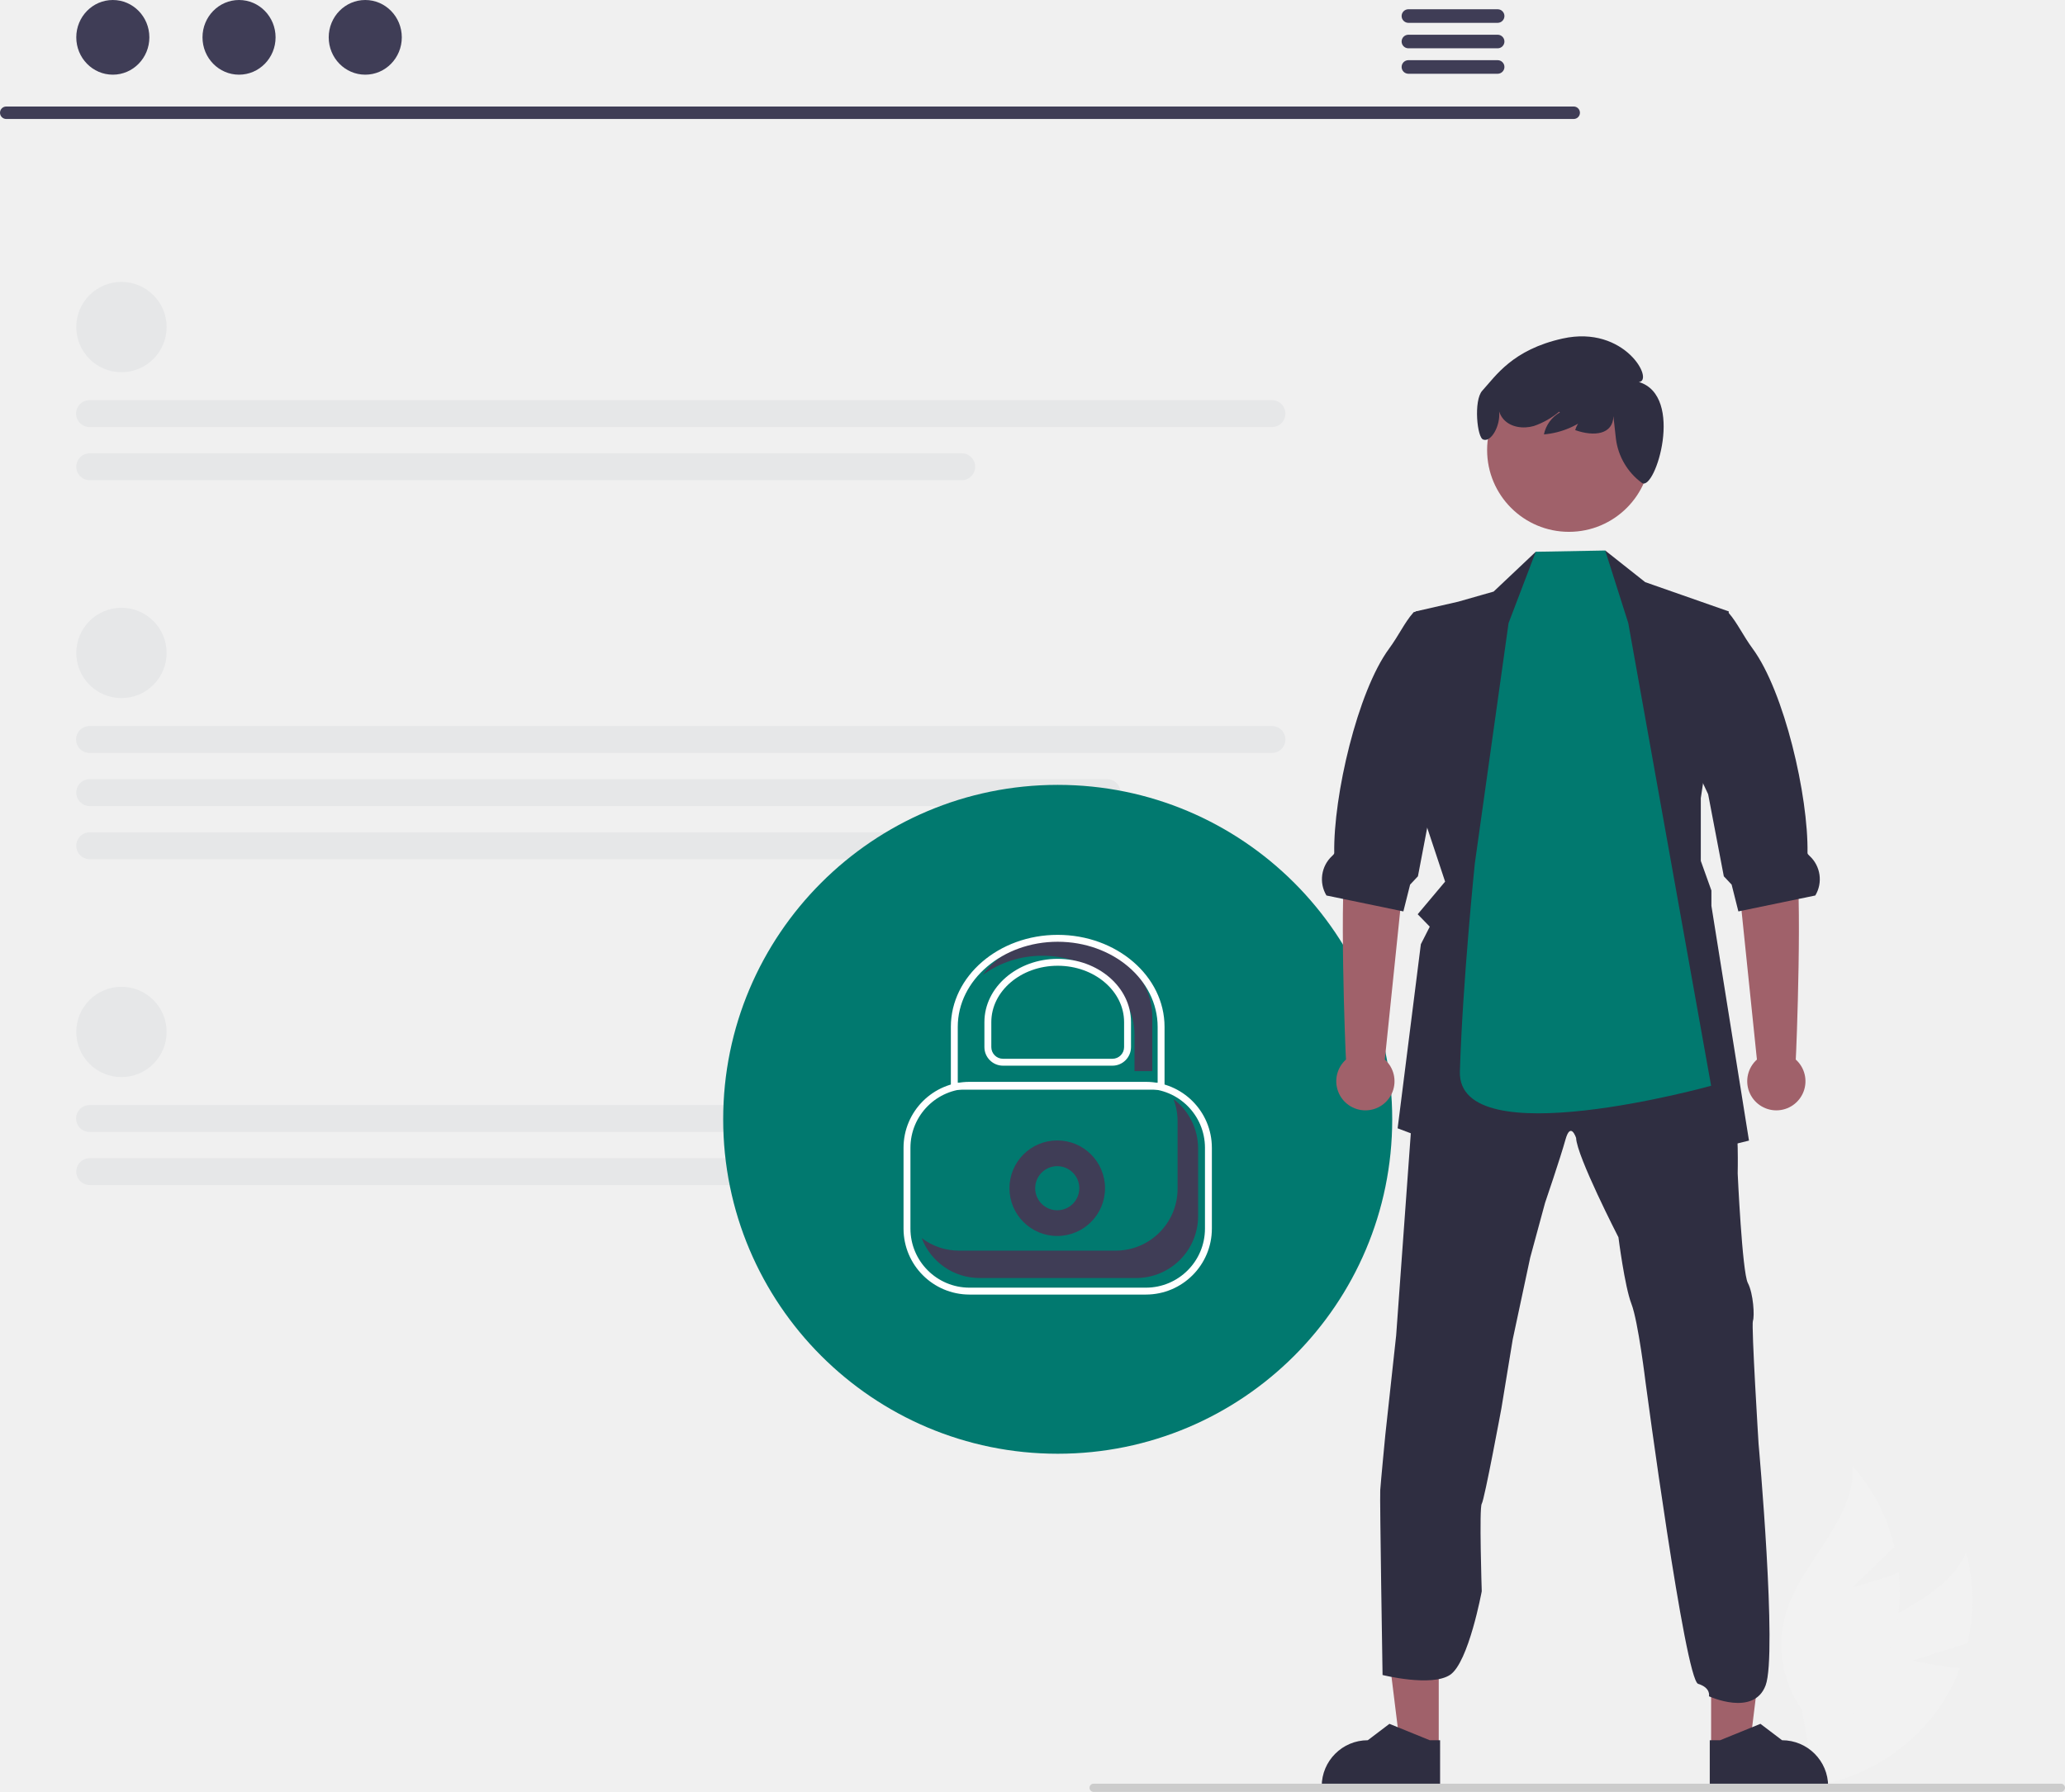
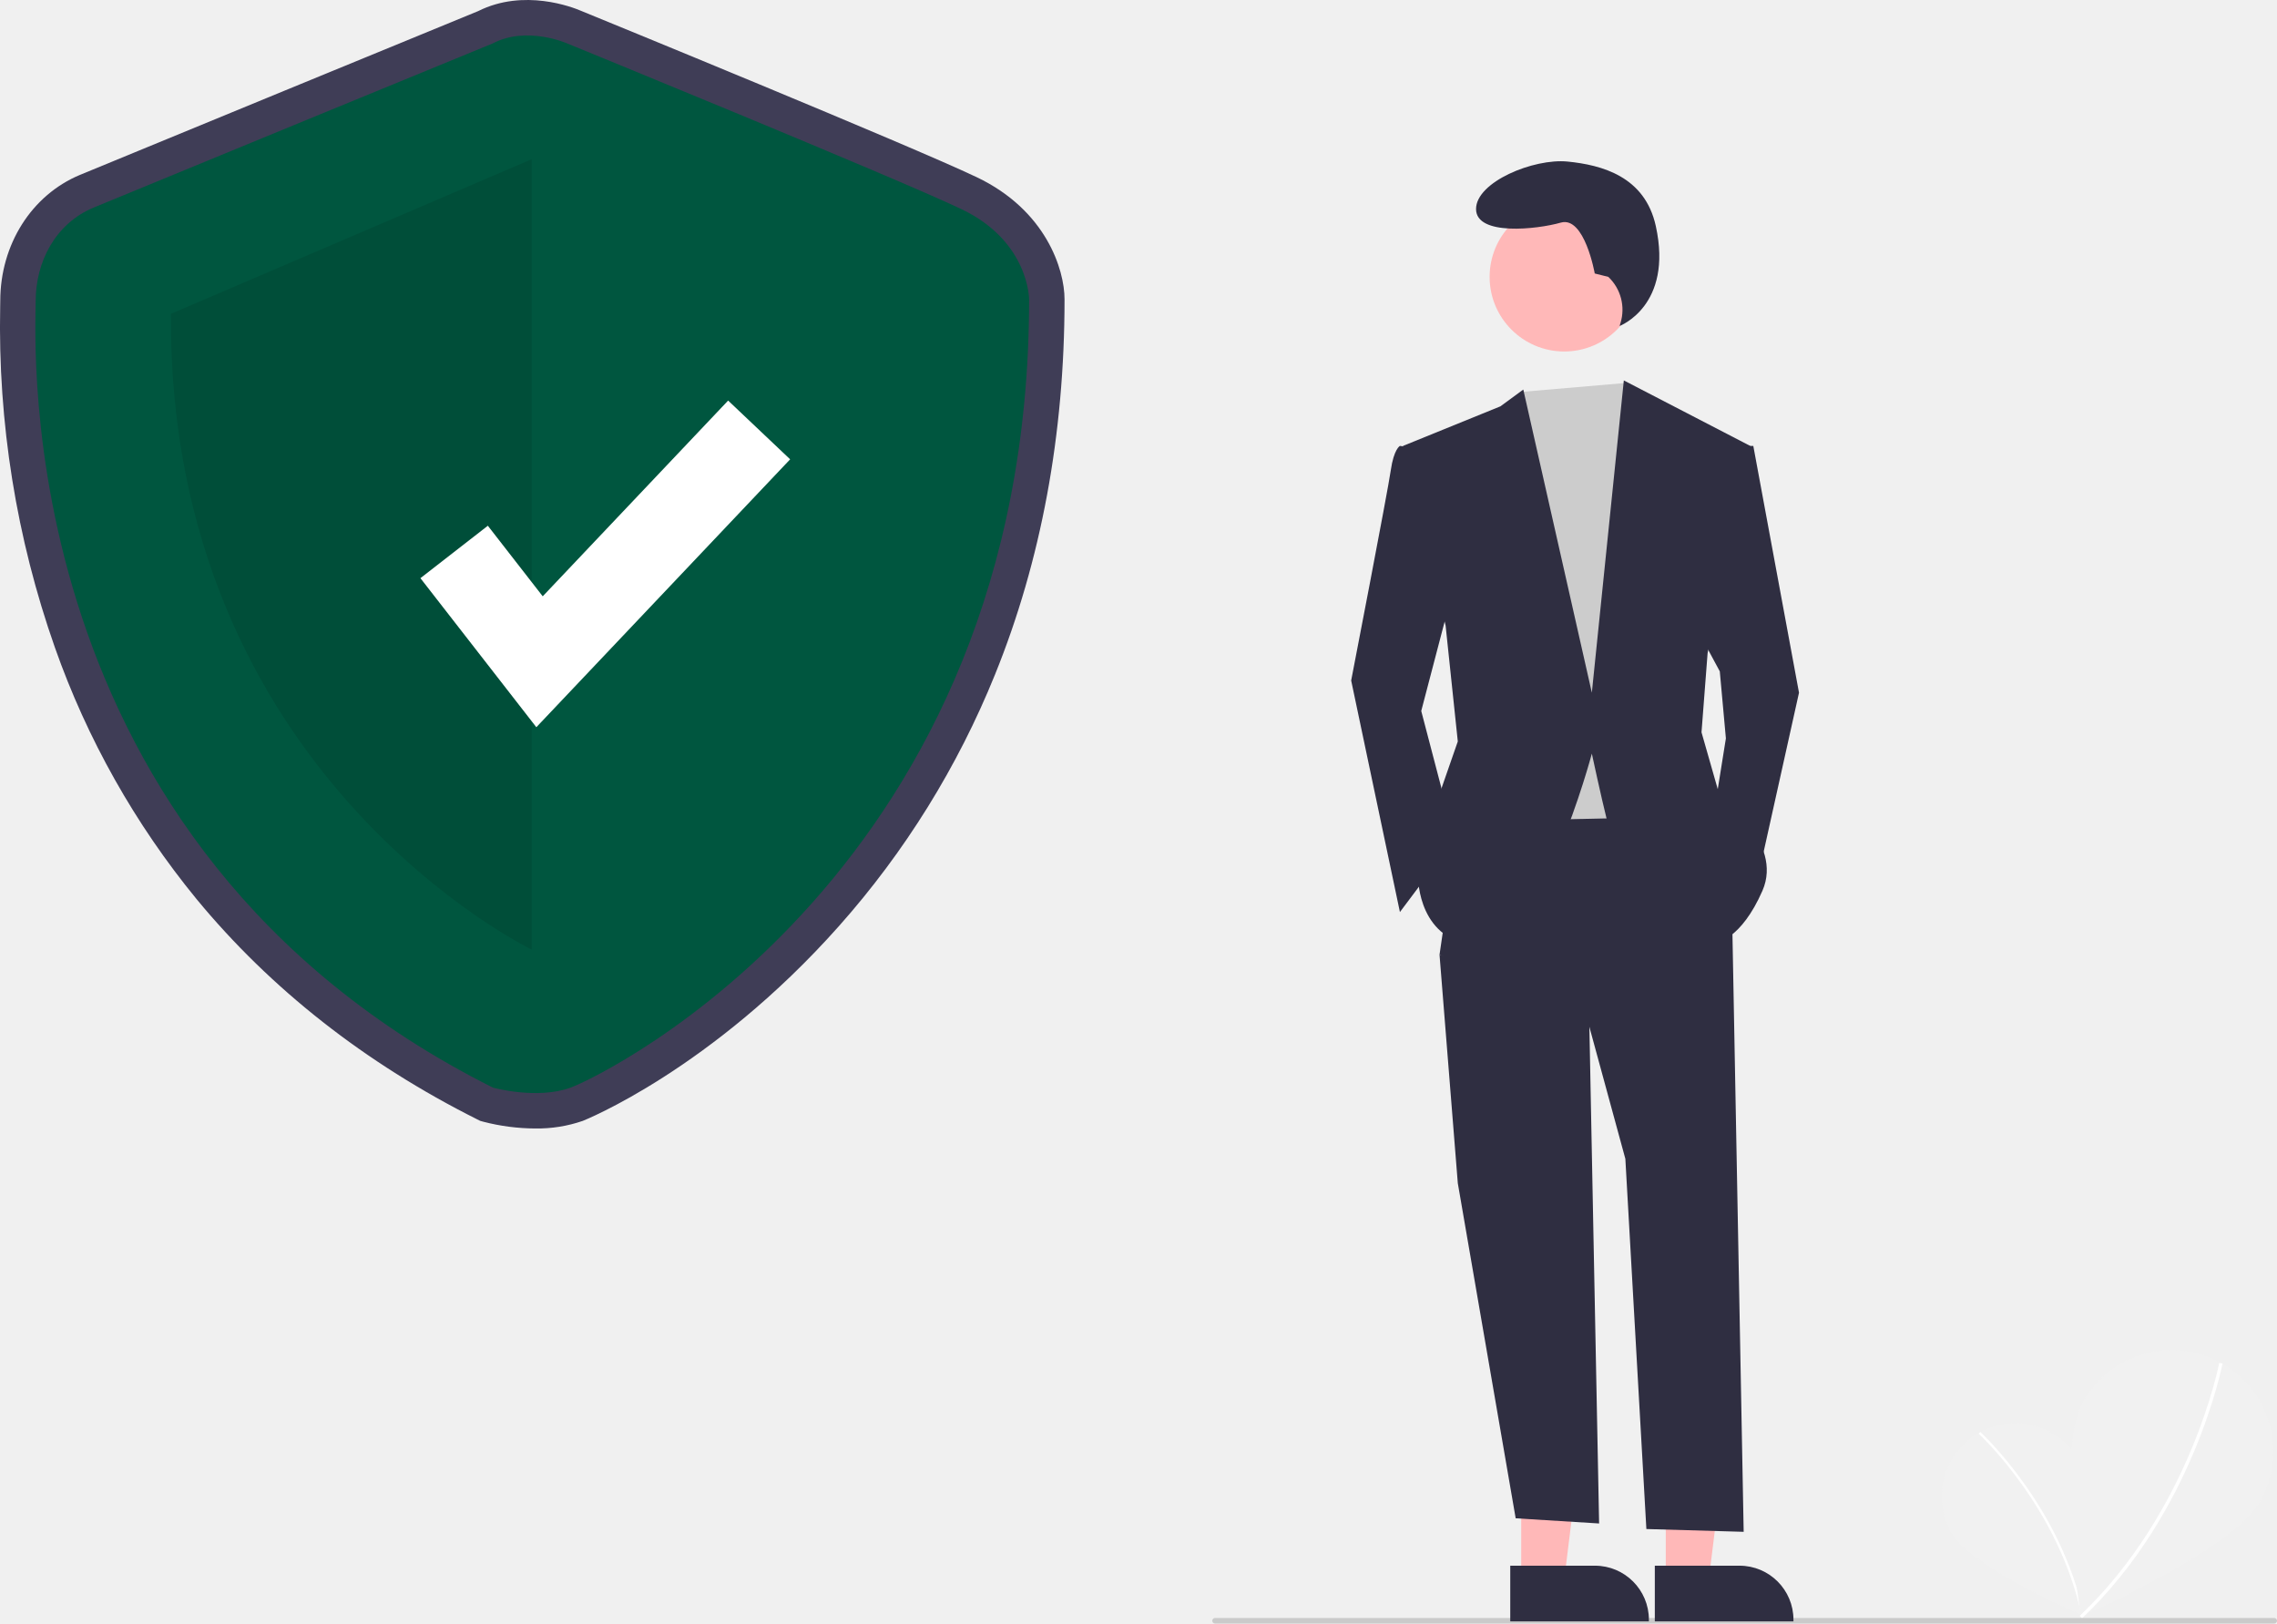
- <svg xmlns="http://www.w3.org/2000/svg" data-name="Layer 1" width="598.383" height="519.366" viewBox="0 0 598.383 519.366">
-   <path d="M854.374,671.404l16.119-5.113a54.561,54.561,0,0,0-.388-26.249c-6.476,14.399-25.475,17.926-36.3,29.419a32.819,32.819,0,0,0-8.395,27.179l-3.391,11.504a54.994,54.994,0,0,0,40.024-22.767,53.121,53.121,0,0,0,6.224-11.783C861.392,672.906,854.374,671.404,854.374,671.404Z" transform="translate(-300.3448 -190.0594)" fill="#f2f2f2" />
-   <path d="M837.15,650.132l12.147-11.765A54.561,54.561,0,0,0,837.242,615.046c.625,15.775-14.806,27.406-19.369,42.52a32.819,32.819,0,0,0,4.607,28.071l2.095,11.809A54.994,54.994,0,0,0,850.245,659.218a53.121,53.121,0,0,0,.316-13.323C844.101,648.345,837.15,650.132,837.15,650.132Z" transform="translate(-300.3448 -190.0594)" fill="#f2f2f2" />
-   <path d="M756.405,224.544H302.112a1.807,1.807,0,0,1,0-3.613H756.405a1.807,1.807,0,0,1,0,3.613Z" transform="translate(-300.3448 -190.0594)" fill="#3f3d56" />
-   <ellipse cx="32.692" cy="10.823" rx="10.588" ry="10.823" fill="#3f3d56" />
-   <ellipse cx="69.267" cy="10.823" rx="10.588" ry="10.823" fill="#3f3d56" />
-   <ellipse cx="105.842" cy="10.823" rx="10.588" ry="10.823" fill="#3f3d56" />
-   <path d="M734.384,192.742h-25.981a1.968,1.968,0,0,0,0,3.934h25.981a1.968,1.968,0,0,0,0-3.934Z" transform="translate(-300.3448 -190.0594)" fill="#3f3d56" />
-   <path d="M734.384,200.126h-25.981a1.968,1.968,0,0,0,0,3.934h25.981a1.968,1.968,0,0,0,0-3.934Z" transform="translate(-300.3448 -190.0594)" fill="#3f3d56" />
-   <path d="M734.384,207.501h-25.981a1.968,1.968,0,0,0,0,3.934h25.981a1.968,1.968,0,0,0,0-3.934Z" transform="translate(-300.3448 -190.0594)" fill="#3f3d56" />
-   <circle cx="35.193" cy="94.795" r="13.089" fill="#e6e7e8" />
-   <path d="M668.861,313.839H326.347a3.898,3.898,0,1,1,0-7.795h342.514a3.898,3.898,0,1,1,0,7.795Z" transform="translate(-300.3448 -190.0594)" fill="#e6e7e8" />
-   <path d="M579.03,329.241H326.347a3.898,3.898,0,0,1,0-7.796H579.03a3.898,3.898,0,1,1,0,7.796Z" transform="translate(-300.3448 -190.0594)" fill="#e6e7e8" />
-   <circle cx="35.193" cy="299.1" r="13.089" fill="#e6e7e8" />
-   <path d="M668.861,518.144H326.347a3.898,3.898,0,1,1,0-7.795h342.514a4.359,4.359,0,0,1,4.114,4.198A3.849,3.849,0,0,1,668.861,518.144Z" transform="translate(-300.3448 -190.0594)" fill="#e6e7e8" />
-   <path d="M579.03,533.546H326.347a3.898,3.898,0,0,1,0-7.796H579.03a3.898,3.898,0,1,1,0,7.796Z" transform="translate(-300.3448 -190.0594)" fill="#e6e7e8" />
-   <circle cx="35.193" cy="189.247" r="13.089" fill="#e6e7e8" />
-   <path d="M668.861,408.29H326.347a3.898,3.898,0,1,1,0-7.795h342.514a3.898,3.898,0,1,1,0,7.795Z" transform="translate(-300.3448 -190.0594)" fill="#e6e7e8" />
-   <path d="M621.163,423.692H326.347a3.898,3.898,0,0,1,0-7.796H621.163a3.898,3.898,0,0,1,0,7.796Z" transform="translate(-300.3448 -190.0594)" fill="#e6e7e8" />
-   <path d="M601.153,439.094H326.347a3.898,3.898,0,0,1,0-7.796H601.153a3.898,3.898,0,1,1,0,7.796Z" transform="translate(-300.3448 -190.0594)" fill="#e6e7e8" />
-   <circle cx="306.495" cy="324.421" r="96.934" fill="#01796f" />
-   <circle cx="306.361" cy="344.393" r="13.848" fill="#3f3d56" />
-   <circle cx="306.361" cy="344.393" r="6.391" fill="#01796f" />
-   <path d="M632.412,565.278h-51.144a19.123,19.123,0,0,1-19.102-19.101V522.728a19.123,19.123,0,0,1,19.102-19.102h51.144a19.123,19.123,0,0,1,19.101,19.102v23.449A19.122,19.122,0,0,1,632.412,565.278Zm-51.144-59.651a17.121,17.121,0,0,0-17.102,17.102v23.449A17.12,17.12,0,0,0,581.268,563.278h51.144a17.12,17.12,0,0,0,17.101-17.101V522.728a17.121,17.121,0,0,0-17.101-17.102Z" transform="translate(-300.3448 -190.0594)" fill="#fff" />
-   <path d="M578.238,552.549h45.395a17.943,17.943,0,0,0,17.943-17.943V514.983a17.863,17.863,0,0,0-1.184-6.365,17.895,17.895,0,0,1,7.131,14.295v19.624a17.943,17.943,0,0,1-17.943,17.943H584.186a17.933,17.933,0,0,1-16.759-11.577A17.84,17.84,0,0,0,578.238,552.549Z" transform="translate(-300.3448 -190.0594)" fill="#3f3d56" />
-   <polygon points="416.909 506.542 405.755 506.541 400.448 463.514 416.912 463.515 416.909 506.542" fill="#a0616a" />
-   <path d="M717.647,708.238l-34.303-.001v-.434a13.352,13.352,0,0,1,13.352-13.351h.001l6.266-4.754,11.691,4.754,2.994 0Z" transform="translate(-300.3448 -190.0594)" fill="#2f2e41" />
-   <polygon points="495.838 506.542 506.993 506.541 512.3 463.514 495.836 463.515 495.838 506.542" fill="#a0616a" />
-   <path d="M795.79,708.238l34.303-.001v-.434a13.352,13.352,0,0,0-13.352-13.351h-.001l-6.266-4.754L798.784,694.452l-2.994 0Z" transform="translate(-300.3448 -190.0594)" fill="#2f2e41" />
-   <path d="M700.302,621.955c.165-2.455,1.475-16.033,1.475-16.033l3.138-28.795,5.53-76.328.361-4.997,28.967-5.561,19.798-9.491,23.531,7.522,18.323,6.871s.031,2.941.173,6.495c.188,4.651.518,10.354,1.302,11.836,1.31,2.62.98,16.684.98,16.684s1.302,28.614,2.941,31.752,1.969,9.671,1.475,10.981,1.639,35.674,1.639,35.674,5.476,60.811,2.04,69.98-16.418,3.163-16.418,3.163.627-2.447-3.138-3.6-15.233-87.38-15.233-87.38-2.133-17.68-4.094-22.747-3.765-19.304-3.765-19.304-12.111-23.563-12.268-28.802c0,0-1.584-4.902-3.083.494s-5.914,18.323-5.914,18.323l-4.306,15.876L738.69,578.289l-3.279,19.97s-4.91,26.504-5.695,27.649,0,25.359,0,25.359-3.796,20.621-9.162,24.222-19.58.057-19.58.057S700.137,624.411,700.302,621.955Z" transform="translate(-300.3448 -190.0594)" fill="#2f2e41" />
-   <polygon points="412.315 236.13 418.755 255.528 410.809 264.987 414.308 268.588 411.727 273.678 404.997 327.032 441.894 341.025 454.319 325.447 464.116 341.025 506.81 330.593 495.922 262.556 495.922 258.108 492.848 249.519 492.848 231.337 500.966 177.215 476.736 168.728 465.151 159.559 461.402 172.454 445.44 169.615 445.024 159.927 432.811 171.466 422.527 174.399 410.213 177.215 408.644 181.137 411.781 180.353 411.272 231.377 412.315 236.13" fill="#2f2e41" />
-   <path d="M701.631,497.164l6.197-59.982,1.636-24.687L692.119,409.359s.687,17.652-1.585,27.611c-2.242,9.828-.297,58.877-.159,60.188a8.439,8.439,0,1,0,11.256.005Z" transform="translate(-300.3448 -190.0594)" fill="#a0616a" />
-   <path d="M684.713,449.611l4.824.996,16.55,3.428.918.188,1.953-7.765,2.267-2.416,4.314-22.606.227-1.177,6.518-13.931,4.51-41.87-16.77,3.012c-.086.086-.165.18-.243.275-2.408,2.73-4.126,6.526-6.934,10.346-9.138,12.432-16.15,42.639-15.875,59.189.008.267-.267.557-.596.855A9.18,9.18,0,0,0,684.713,449.611Z" transform="translate(-300.3448 -190.0594)" fill="#2f2e41" />
-   <path d="M809.453,497.164l-6.197-59.982-1.636-24.687,17.345-3.136s-.687,17.652,1.585,27.611c2.242,9.828.297,58.877.159,60.188a8.439,8.439,0,1,1-11.256.005Z" transform="translate(-300.3448 -190.0594)" fill="#a0616a" />
-   <path d="M826.372,449.611l-4.824.996-16.55,3.428-.918.188-1.953-7.765-2.267-2.416L795.545,421.436l-.227-1.177-6.518-13.931,1.49-41.87,10.77,3.012c.086.086.165.18.243.275,2.408,2.73,4.126,6.526,6.934,10.346,9.138,12.432,16.15,42.639,15.875,59.189-.008.267.267.557.596.855A9.18,9.18,0,0,1,826.372,449.611Z" transform="translate(-300.3448 -190.0594)" fill="#2f2e41" />
-   <path d="M737.489,370.654l7.88-20.667,20.127-.369,6.679,21.036,24.006,134.104s-73.544,20.481-72.798-4.138c.784-25.885,4.323-60.268,4.323-60.268Z" transform="translate(-300.3448 -190.0594)" fill="#01796f" />
-   <circle cx="454.637" cy="130.437" r="23.71" fill="#a0616a" />
-   <path d="M729.874,303.296c3.86-4.201,8.688-11.892,23.312-15.121,18.07-3.991,26.609,12.334,22.052,12.601,13.325,4.035,4.765,31.611.945,29.298A1.125,1.125,0,0,1,776.089,330,18.77,18.77,0,0,1,768.592,317.193l-.725-6.525c-.104,5.309-5.53,6.012-11.074,4.056a6.955,6.955,0,0,1,4.914-4.838,23.786,23.786,0,0,1-13.971,6.079,9.511,9.511,0,0,1,4.625-6.364l-.219-.215a22.85,22.85,0,0,1-7.33,4.15c-3.056.876-6.718.402-8.812-1.99a6.5,6.5,0,0,1-1.252-2.254c.453,4.205-2.368,9.004-4.558,8.18C728.367,317.118,727.304,306.093,729.874,303.296Z" transform="translate(-300.3448 -190.0594)" fill="#2f2e41" />
-   <path d="M898.727,708.235a1.186,1.186,0,0,1-1.19,1.19h-280.29a1.19,1.19,0,0,1,0-2.38h280.29A1.187,1.187,0,0,1,898.727,708.235Z" transform="translate(-300.3448 -190.0594)" fill="#ccc" />
-   <path d="M607.627,461.922c-9.481,0-17.815,4.292-22.533,10.735a29.121,29.121,0,0,1,17.373-5.574c14.682,0,26.626,10.284,26.626,22.925v10.508h5.16v-15.668C634.253,472.206,622.308,461.922,607.627,461.922Z" transform="translate(-300.3448 -190.0594)" fill="#3f3d56" />
-   <path d="M637.798,505.893h-61.918V487.675c0-14.698,13.888-26.656,30.959-26.656s30.959,11.958,30.959,26.656Zm-59.918-2h57.918V487.675c0-13.596-12.991-24.656-28.959-24.656s-28.959,11.061-28.959,24.656Z" transform="translate(-300.3448 -190.0594)" fill="#fff" />
-   <path d="M622.697,498.938H590.982a5.388,5.388,0,0,1-5.381-5.382v-7.25c0-10.108,9.528-18.332,21.239-18.332s21.239,8.224,21.239,18.332v7.25A5.388,5.388,0,0,1,622.697,498.938Zm-15.857-28.964c-10.608,0-19.239,7.326-19.239,16.332v7.25a3.385,3.385,0,0,0,3.381,3.382h31.715a3.385,3.385,0,0,0,3.381-3.382v-7.25C626.078,477.3,617.448,469.974,606.839,469.974Z" transform="translate(-300.3448 -190.0594)" fill="#fff" />
+ <svg xmlns="http://www.w3.org/2000/svg" data-name="Layer 1" width="819.07" height="584" viewBox="0 0 819.07 584">
+   <path d="M938.366,683.359c7.184,12.698,1.092,55.585,1.092,55.585s-39.891-16.886-47.073-29.578a26.413,26.413,0,0,1,45.981-26.007Z" transform="translate(-190.4648 -158)" fill="#f1f1f1" />
+   <path d="M940.037,738.889l-.847.179c-8.162-38.778-36.666-65.075-36.952-65.336l.583-.641C903.109,673.354,931.815,699.83,940.037,738.889Z" transform="translate(-190.4648 -158)" fill="#fff" />
+   <path d="M1003.638,697.818c-9.748,17.683-64.706,41.638-64.706,41.638s-9.061-59.263.682-76.941a36.556,36.556,0,1,1,64.025,35.302Z" transform="translate(-190.4648 -158)" fill="#f1f1f1" />
+   <path d="M939.416,740.098l-.826-.869c39.769-37.769,50.064-90.445,50.164-90.973l1.178.222C989.833,649.009,979.475,702.055,939.416,740.098Z" transform="translate(-190.4648 -158)" fill="#fff" />
+   <path d="M383.03,563.919a75.19,75.19,0,0,1-18.64-2.411l-1.2-.332-1.113-.558c-40.242-20.177-74.192-46.827-100.907-79.211a299.865,299.865,0,0,1-50.949-90.47,348.21,348.21,0,0,1-19.691-122.665c.017-.876.031-1.553.031-2.019,0-20.289,11.262-38.091,28.691-45.354,13.339-5.558,134.455-55.305,143.206-58.9,16.48-8.258,34.062-1.365,36.876-.16,6.311,2.58,118.275,48.375,142.471,59.896,24.936,11.874,31.589,33.206,31.589,43.938,0,48.588-8.415,93.998-25.011,134.967a312.517,312.517,0,0,1-56.162,90.511c-45.847,51.594-91.706,69.884-92.148,70.045A50.11,50.11,0,0,1,383.03,563.919Zm-10.785-26.714c3.976.891,13.129,2.228,19.096.052,7.579-2.764,45.962-22.668,81.83-63.032,49.557-55.769,74.702-125.875,74.739-208.372-.089-1.671-1.275-13.592-17.062-21.109C507.123,233.447,390.746,185.86,389.573,185.381l-.322-.136c-2.439-1.022-10.201-3.175-15.551-.371l-1.071.499c-1.297.533-129.863,53.338-143.575,59.051-9.592,3.997-13.009,13.897-13.009,21.83,0,.58-.015,1.423-.036,2.513C214.914,325.214,227.976,464.113,372.246,537.205Z" transform="translate(-190.4648 -158)" fill="#3f3d56" />
+   <path d="M367.789,173.586S238.054,226.87,224.154,232.662s-20.85,19.692-20.85,33.592S192.879,461.532,367.789,549.228c0,0,15.875,4.392,27.919,0s164.945-78.526,164.945-283.553c0,0,0-20.85-24.325-32.434s-141.934-59.655-141.934-59.655S379.951,167.215,367.789,173.586Z" transform="translate(-190.4648 -158)" fill="#00563f" />
+   <path d="M381.689,215.286V499.537S250.796,436.53,251.954,270.887Z" transform="translate(-190.4648 -158)" opacity="0.1" />
+   <polygon points="192.931 261.581 151.235 207.969 175.483 189.11 195.226 214.494 261.921 144.088 284.224 165.219 192.931 261.581" fill="#fff" />
+   <path d="M1008.535,742h-381a1,1,0,0,1,0-2h381a1,1,0,0,1,0,2Z" transform="translate(-190.4648 -158)" fill="#cacaca" />
+   <polygon points="547.206 568.237 562.671 568.236 570.029 508.583 547.203 508.584 547.206 568.237" fill="#ffb8b8" />
+   <path d="M733.725,721.188l30.458-.001h.001a19.411,19.411,0,0,1,19.41,19.41v.631l-49.868.002Z" transform="translate(-190.4648 -158)" fill="#2f2e41" />
+   <polygon points="599.206 568.237 614.671 568.236 622.029 508.583 599.203 508.584 599.206 568.237" fill="#ffb8b8" />
+   <path d="M785.725,721.188l30.458-.001h.001a19.411,19.411,0,0,1,19.41,19.41v.631l-49.868.002Z" transform="translate(-190.4648 -158)" fill="#2f2e41" />
+   <polygon points="571.514 358.75 575.224 548 545.213 546.139 524.393 425.597 517.817 343.408 571.514 358.75" fill="#2f2e41" />
+   <path d="M813.483,484.971,817.689,709l-35-1-7.56-133.17-13.15-48.217-53.696-25.204,8.767-60.271,78.9-1.096Z" transform="translate(-190.4648 -158)" fill="#2f2e41" />
+   <circle cx="562.676" cy="99.594" r="26.838" fill="#ffb8b8" />
+   <polygon points="584.936 137.738 589.047 143.966 600.006 174.649 591.239 294.095 539.734 295.192 533.16 158.211 546.933 140.995 584.936 137.738" fill="#ccc" />
+   <path d="M702.803,319.499l-8.767-1.096s-2.192,1.096-3.288,8.767-14.246,75.613-14.246,75.613l17.533,83.284,19.725-26.3-12.054-46.025,12.054-46.025Z" transform="translate(-190.4648 -158)" fill="#2f2e41" />
+   <polygon points="624.114 160.404 630.689 160.404 647.127 249.166 631.785 318.204 616.443 293 620.826 265.604 618.635 241.496 610.964 227.249 624.114 160.404" fill="#2f2e41" />
+   <path d="M768.999,257.594l-4.88-1.22s-3.66-20.739-12.199-18.299-30.498,4.88-30.498-4.88,20.739-18.299,32.938-17.079,27.779,5.267,31.718,23.178c6.314,28.713-13.026,35.965-13.026,35.965l.322-1.045a16.282,16.282,0,0,0-4.374-16.621Z" transform="translate(-190.4648 -158)" fill="#2f2e41" />
+   <path d="M695.132,318.403l35.067-14.246,8.219-6.027,24.656,109.036,11.506-112.324,45.477,23.561L804.716,392.92l-2.192,28.492,6.575,23.013s23.013,16.438,15.342,33.971-16.438,18.629-16.438,18.629-37.259-35.067-39.45-43.834-5.479-24.108-5.479-24.108-18.629,70.134-40.546,69.038-21.917-24.108-21.917-24.108l5.479-24.108,8.767-25.204-4.383-41.642Z" transform="translate(-190.4648 -158)" fill="#2f2e41" />
</svg>
